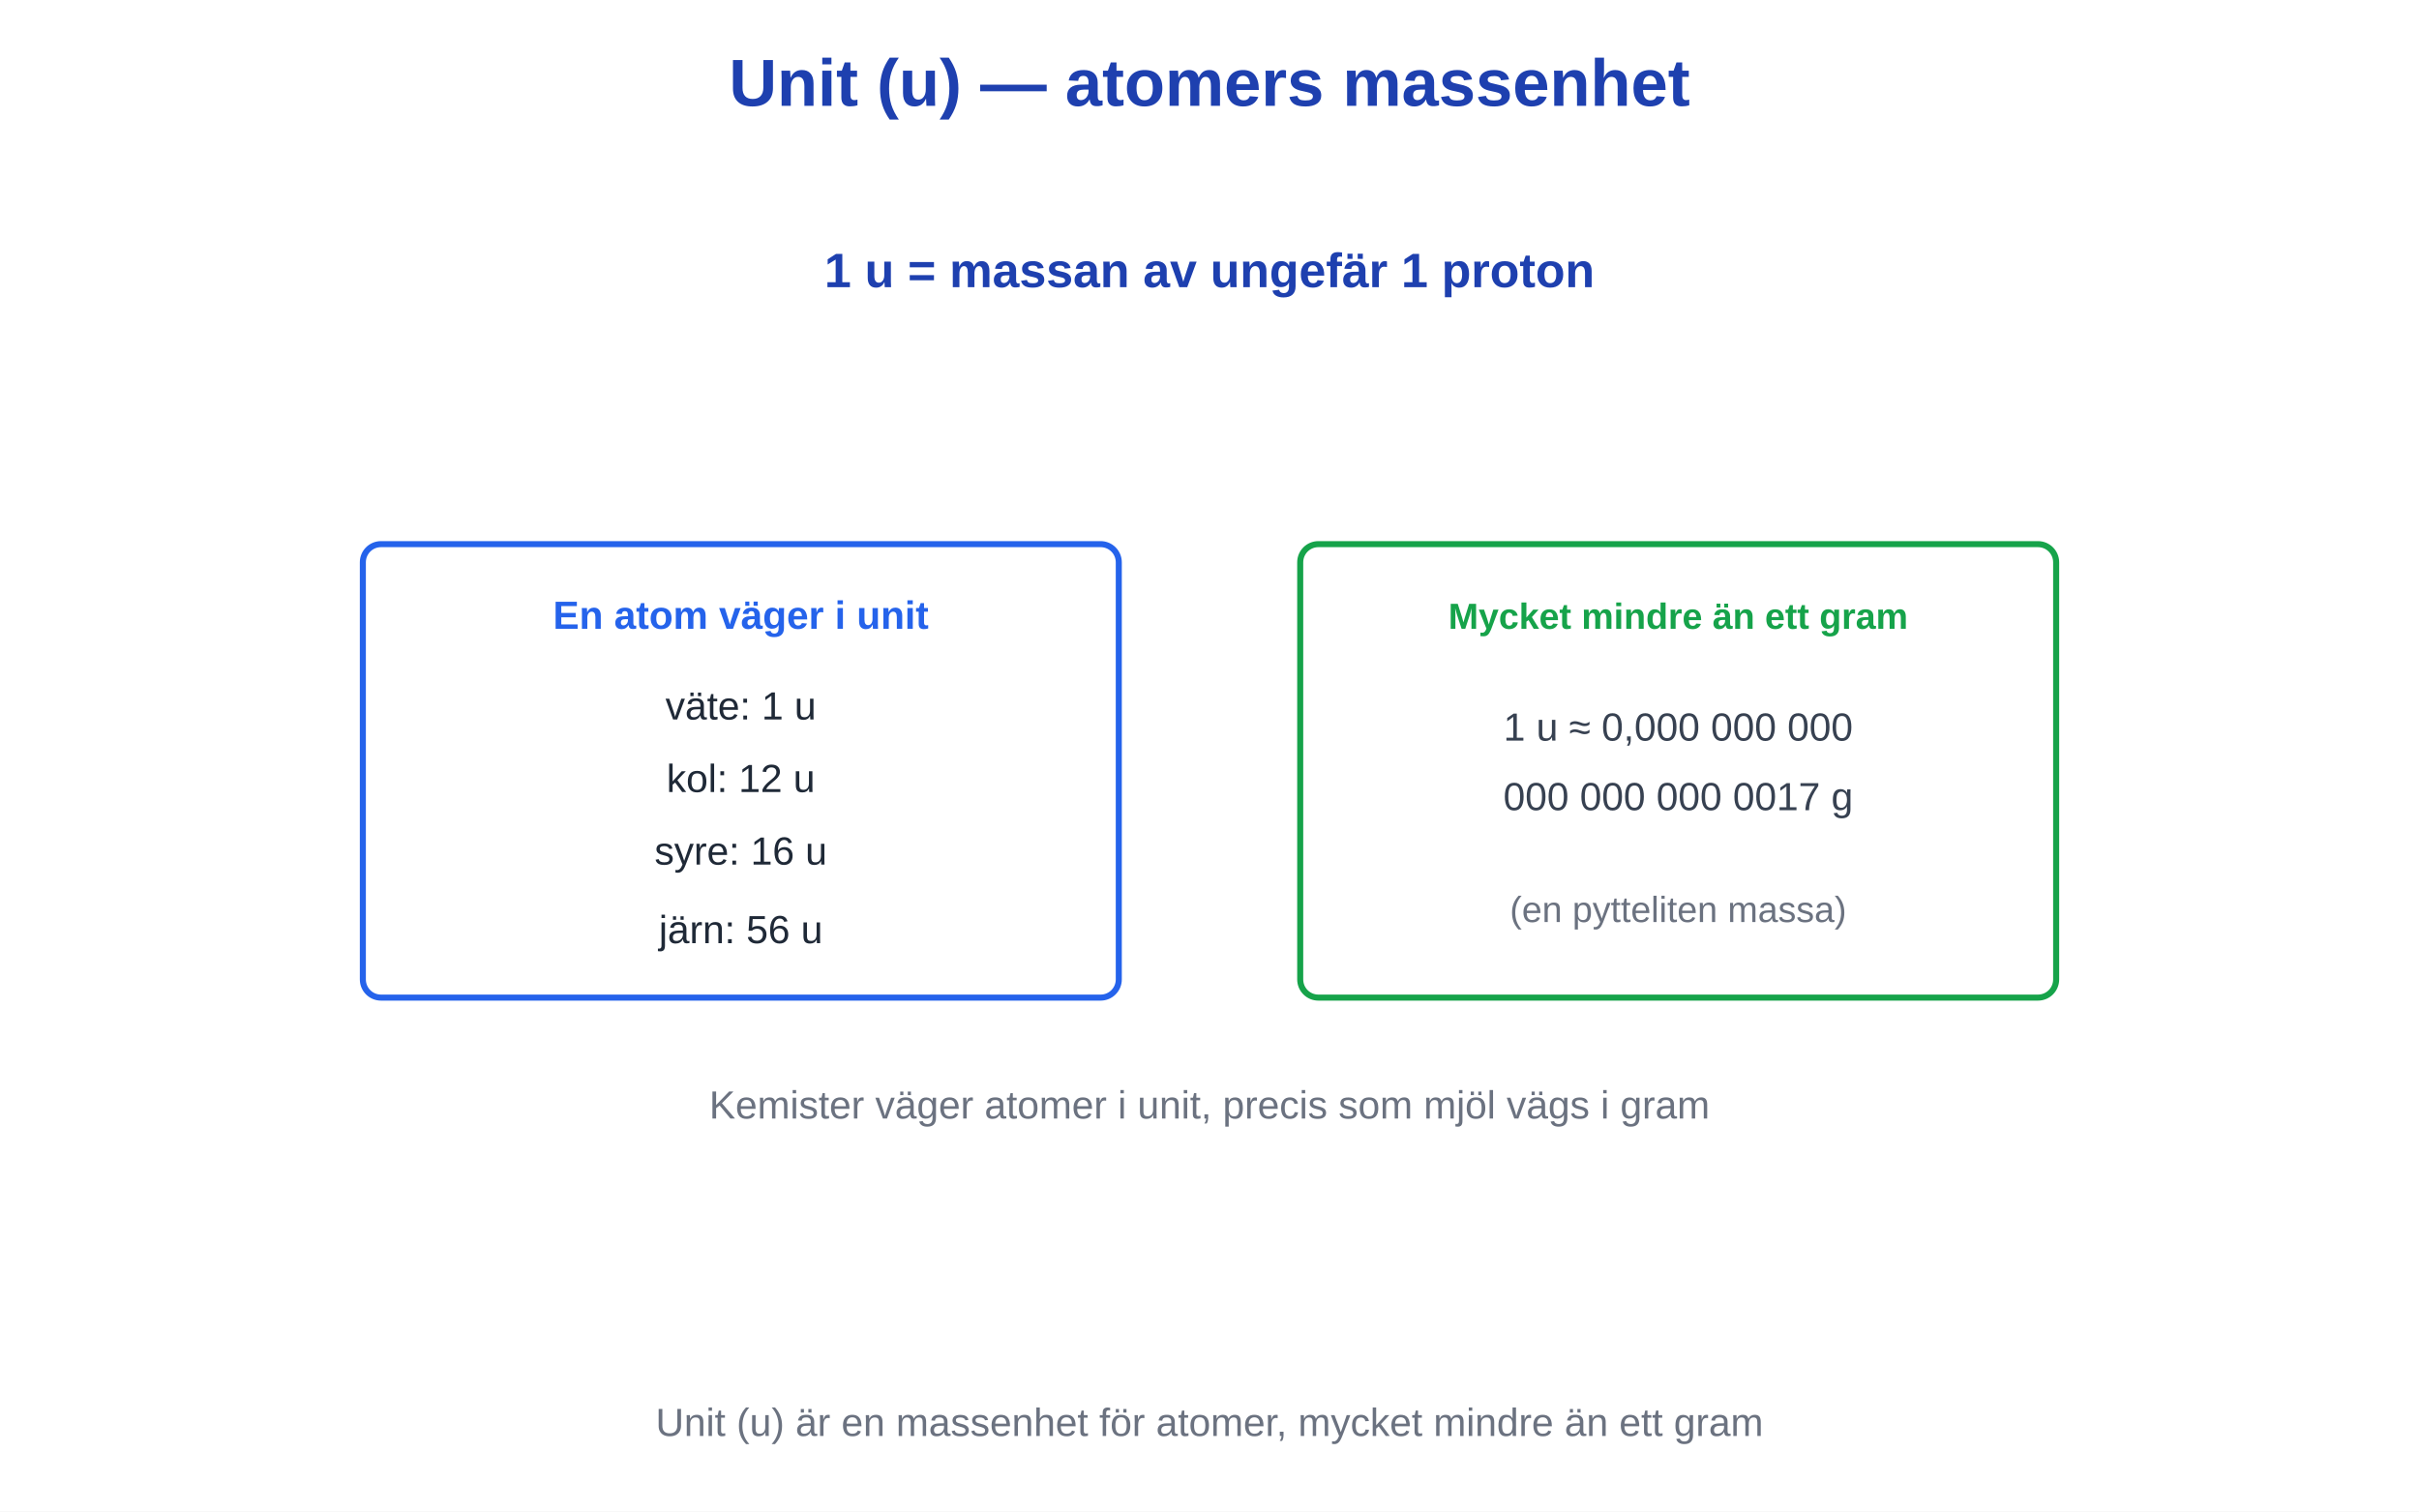
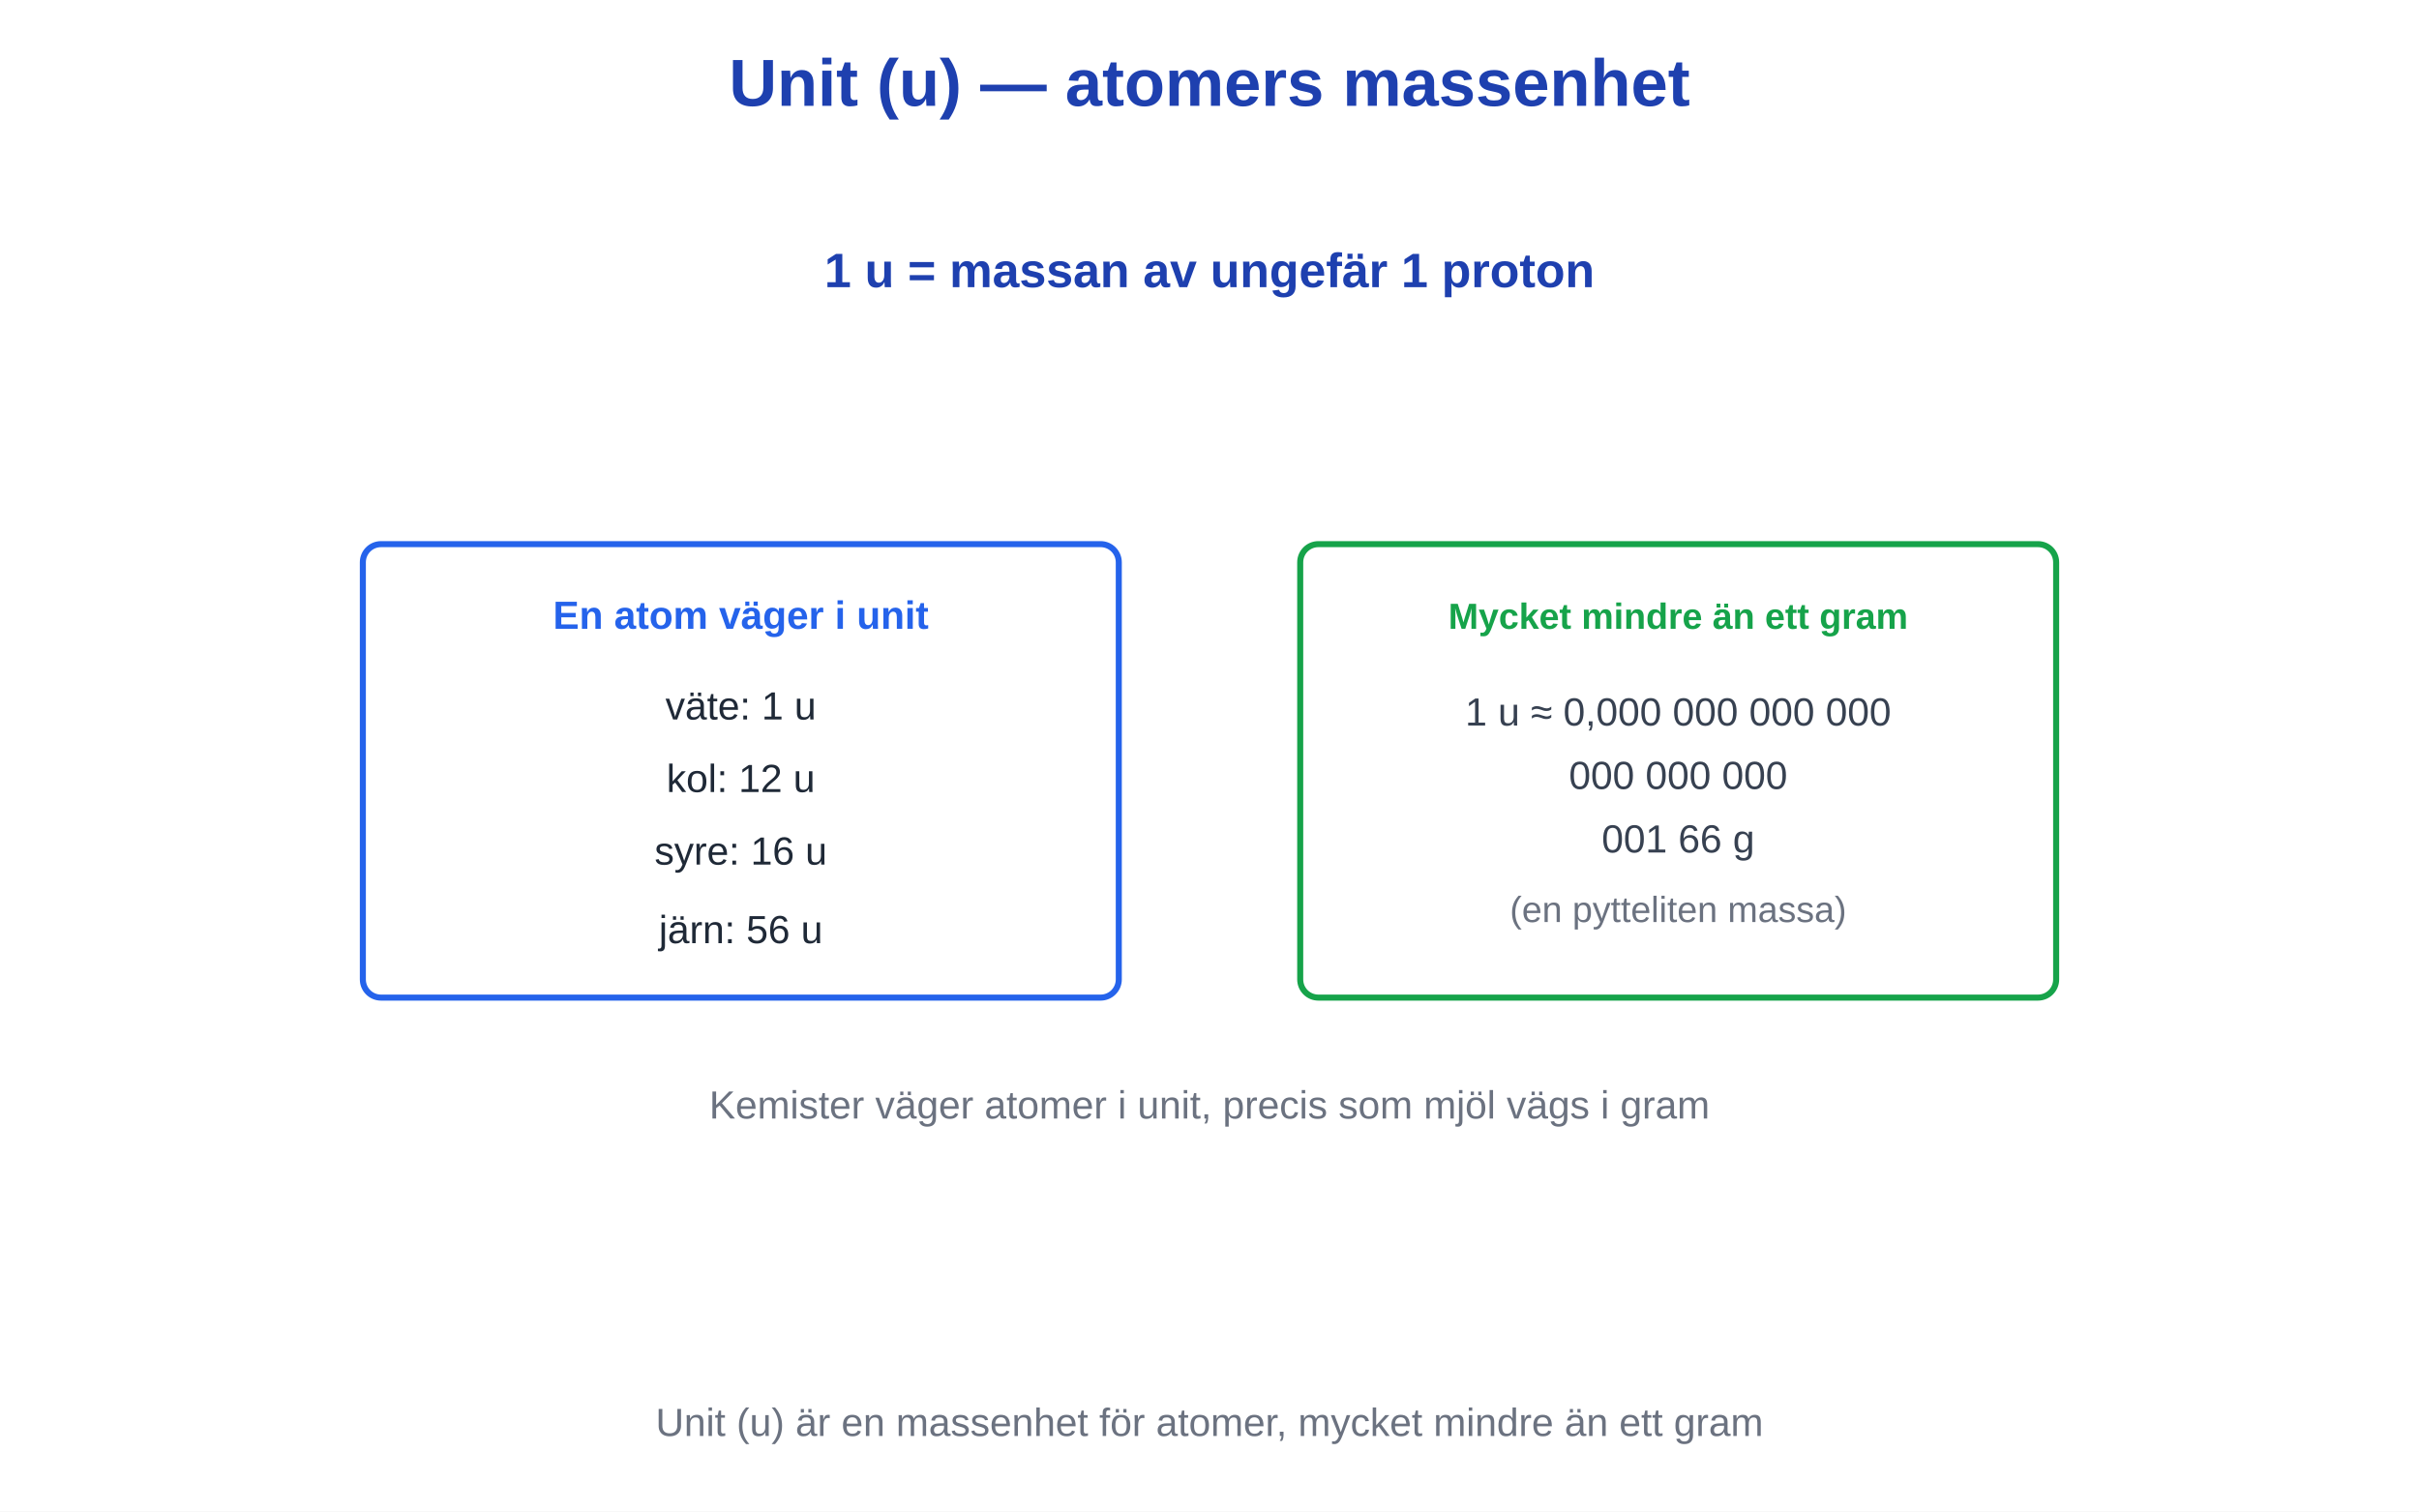
<svg xmlns="http://www.w3.org/2000/svg" viewBox="0 0 800 500" width="800" height="500">
  <rect width="800" height="500" fill="white" />
  <text x="400" y="35" font-family="Arial,sans-serif" font-size="22" fill="#1e40af" text-anchor="middle" font-weight="bold">Unit (u) — atomers massenhet</text>
  <text x="400" y="95" font-family="Arial,sans-serif" font-size="16" fill="#1e40af" text-anchor="middle" font-weight="bold">1 u = massan av ungefär 1 proton</text>
  <rect x="120" y="180" width="250" height="150" fill="white" stroke="#2563eb" stroke-width="2" rx="6" />
  <text x="245" y="208" font-family="Arial,sans-serif" font-size="13" fill="#2563eb" text-anchor="middle" font-weight="bold">En atom väger i unit</text>
  <text x="245" y="238" font-family="Arial,sans-serif" font-size="13" fill="#1f2937" text-anchor="middle">väte:  1 u</text>
  <text x="245" y="262" font-family="Arial,sans-serif" font-size="13" fill="#1f2937" text-anchor="middle">kol:   12 u</text>
  <text x="245" y="286" font-family="Arial,sans-serif" font-size="13" fill="#1f2937" text-anchor="middle">syre:  16 u</text>
  <text x="245" y="312" font-family="Arial,sans-serif" font-size="13" fill="#1f2937" text-anchor="middle">järn:  56 u</text>
  <rect x="430" y="180" width="250" height="150" fill="white" stroke="#16a34a" stroke-width="2" rx="6" />
  <text x="555" y="208" font-family="Arial,sans-serif" font-size="12" fill="#16a34a" text-anchor="middle" font-weight="bold">Mycket mindre än ett gram</text>
-   <text x="555" y="245" font-family="Arial,sans-serif" font-size="13" fill="#374151" text-anchor="middle">1 u ≈ 0,000 000 000</text>
-   <text x="555" y="268" font-family="Arial,sans-serif" font-size="13" fill="#374151" text-anchor="middle">000 000 000 0017 g</text>
+   <text x="555" y="240" font-family="Arial,sans-serif" font-size="13" fill="#374151" text-anchor="middle">1 u ≈ 0,000 000 000 000</text>
+   <text x="555" y="261" font-family="Arial,sans-serif" font-size="13" fill="#374151" text-anchor="middle">000 000 000</text>
+   <text x="555" y="282" font-family="Arial,sans-serif" font-size="13" fill="#374151" text-anchor="middle">001 66 g</text>
  <text x="555" y="305" font-family="Arial,sans-serif" font-size="12" fill="#6b7280" text-anchor="middle">(en pytteliten massa)</text>
  <text x="400" y="370" font-family="Arial,sans-serif" font-size="13" fill="#6b7280" text-anchor="middle">Kemister väger atomer i unit, precis som mjöl vägs i gram</text>
  <text x="400" y="475" font-family="Arial,sans-serif" font-size="13" fill="#6b7280" text-anchor="middle">Unit (u) är en massenhet för atomer, mycket mindre än ett gram</text>
</svg>
